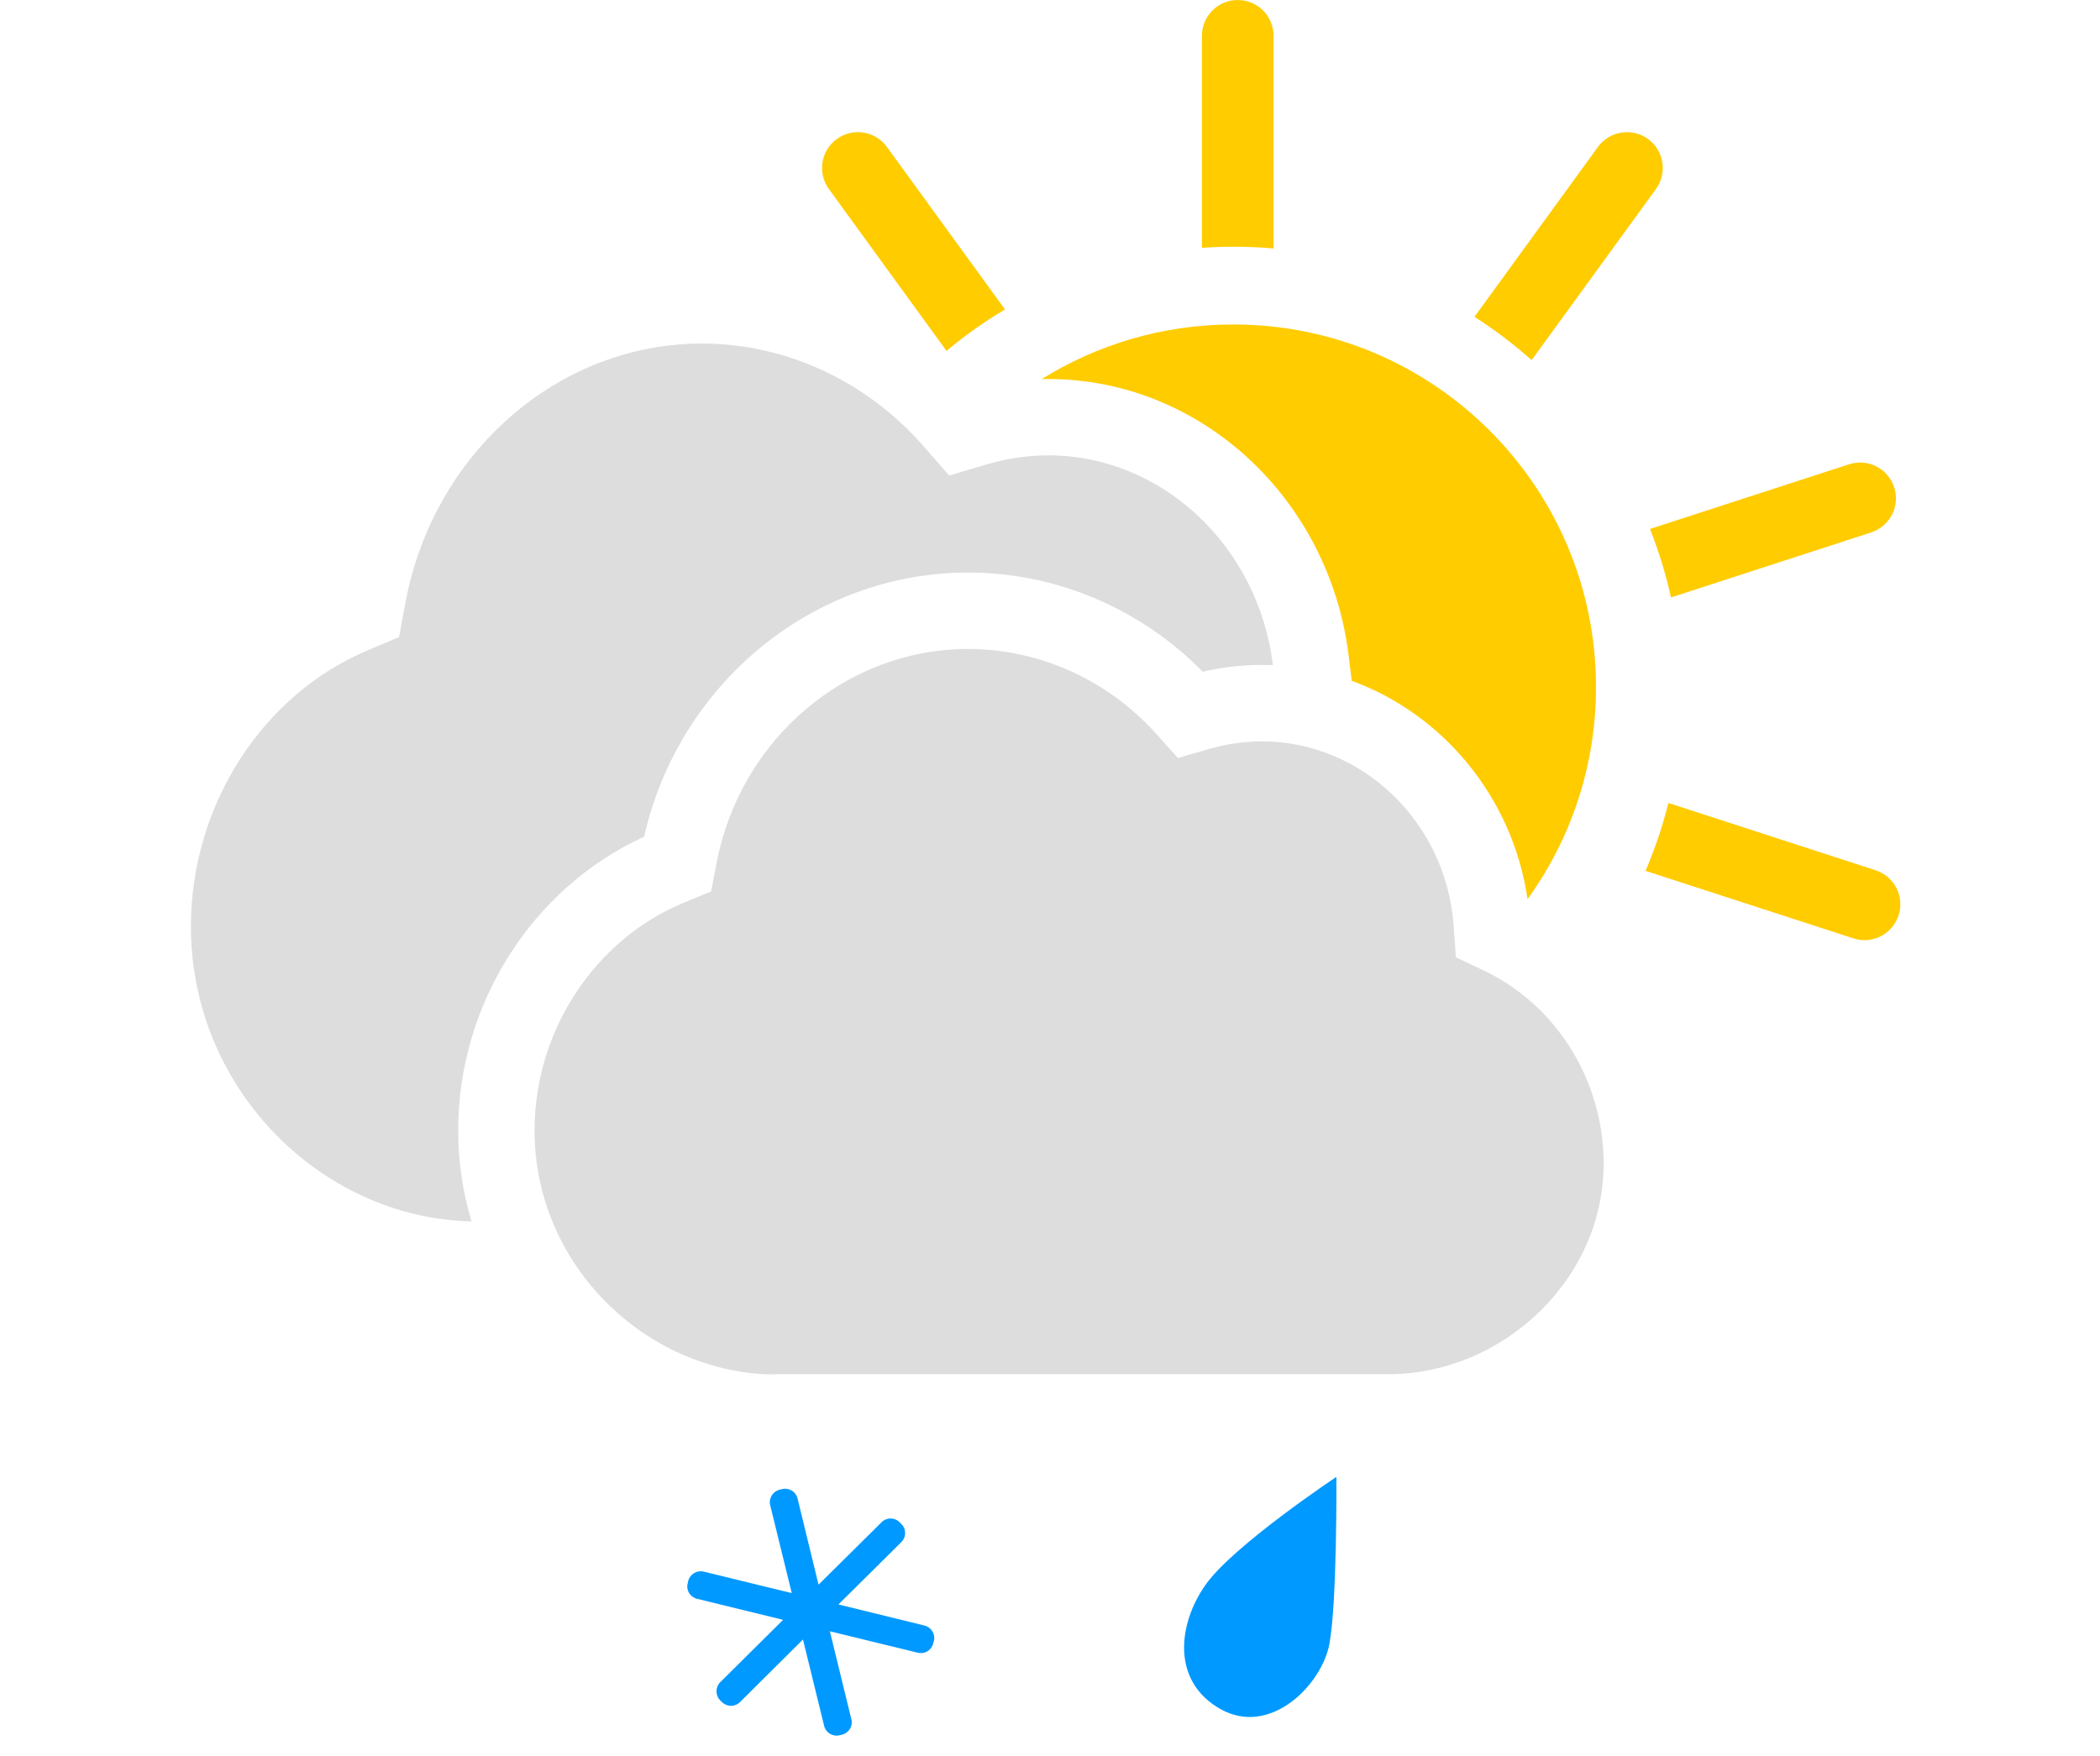
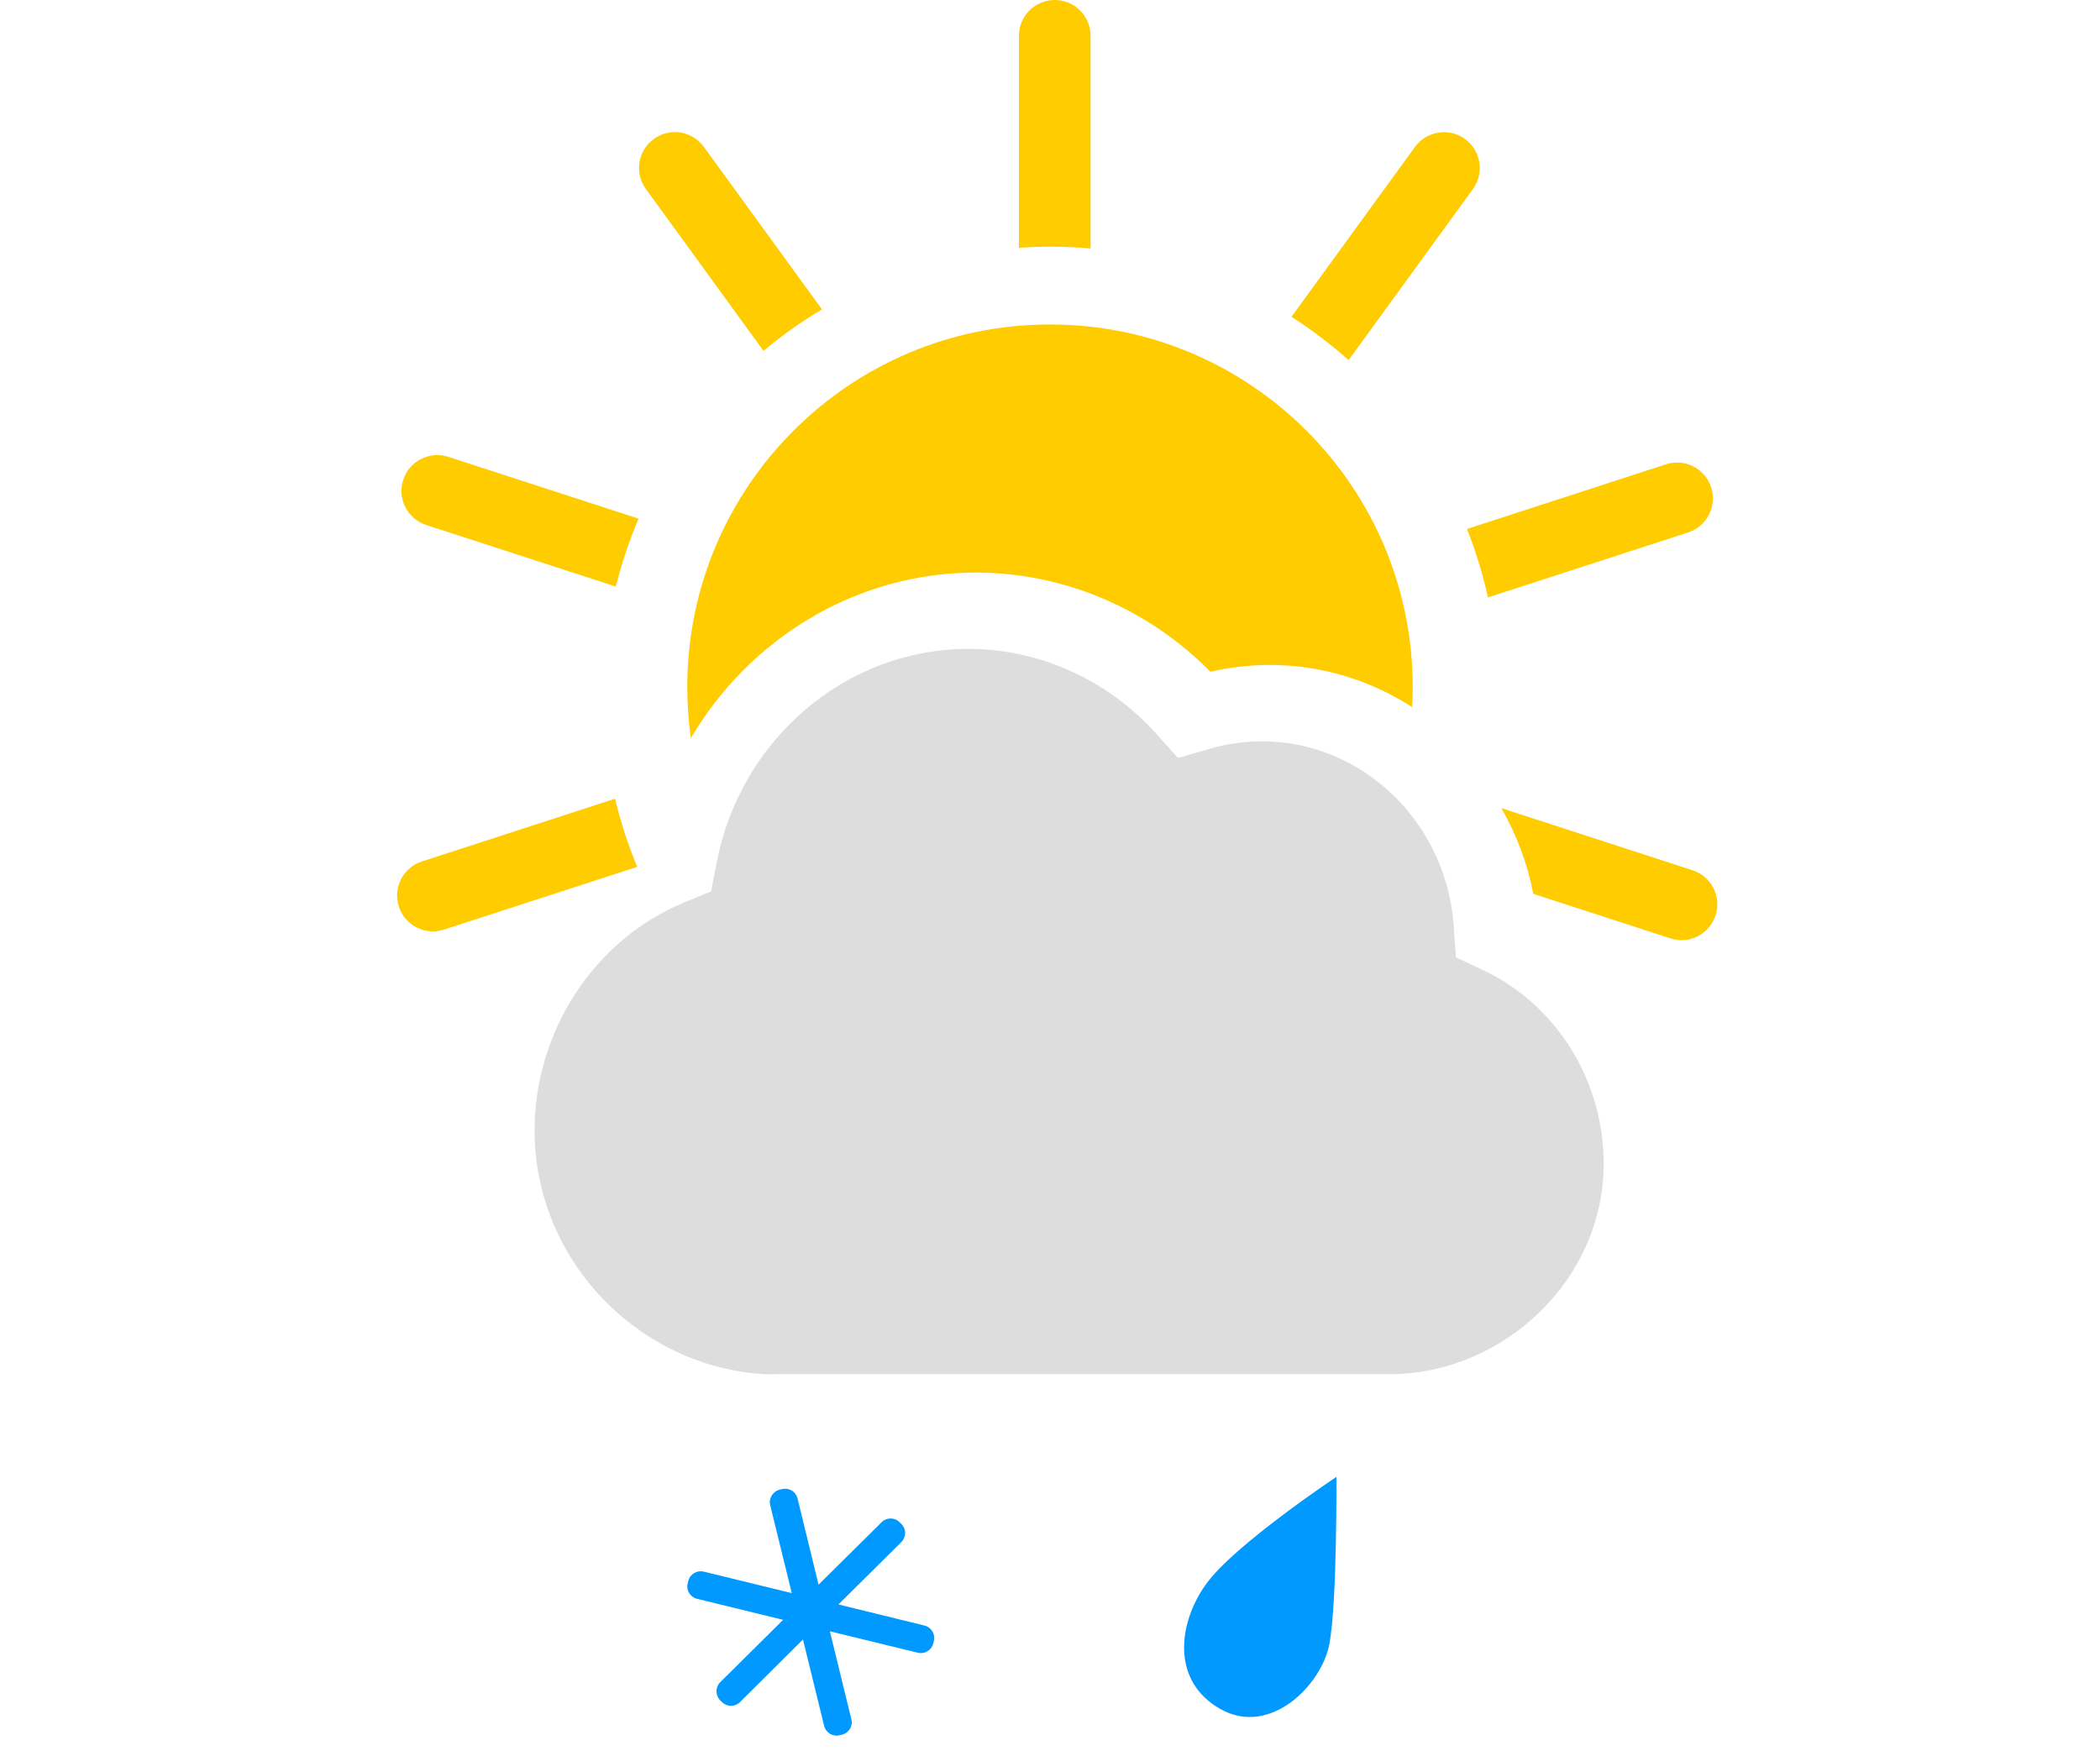
<svg xmlns="http://www.w3.org/2000/svg" height="46" viewbox="0 0 55 46" width="55">
  <g fill="none" fill-rule="evenodd">
-     <g fill="#fc0" transform="translate(21)">
-       <path d="m10.479 6.492v-5.554c0-.518.42-.938.938-.938s.938.42.938.938v5.571c-.344-.03-.692-.046-1.044-.046-.28 0-.558.01-.833.029zm7.138 1.808 3.234-4.451c.305-.419.892-.512 1.311-.208.419.305.512.892.208 1.311l-3.256 4.482c-.467-.416-.967-.795-1.496-1.134zm4.597 5.557 5.213-1.694c.493-.16 1.022.11 1.182.603.16.493-.11 1.022-.603 1.182l-5.242 1.703c-.136-.618-.322-1.217-.551-1.794zm.481 7.178 5.427 1.763c.493.16.763.69.603 1.182-.16.493-.69.763-1.182.603l-5.446-1.769c.245-.571.446-1.165.599-1.779zm-18.906-11.843-3.08-4.24c-.305-.419-.212-1.006.208-1.311s1.006-.212 1.311.208l3.093 4.257c-.54.321-1.052.685-1.531 1.086z" fill-rule="nonzero" />
-       <path d="m19.007 23.556c1.128-1.562 1.793-3.481 1.793-5.556 0-5.247-4.253-9.5-9.5-9.5-1.842 0-3.561.524-5.017 1.431.057-.001.114-.002.172-.002 4.008 0 7.372 3.155 7.868 7.256l.079.65c2.401.878 4.216 3.06 4.606 5.72z" />
+     <g fill="#fc0" transform="translate(10)">
+       <path d="m16.686 6.492v-5.554c0-.518.42-.938.938-.938.518 0 .938.42.938.938v5.571c-.344-.03-.692-.046-1.044-.046-.28 0-.558.01-.833.029zm7.138 1.808 3.234-4.451c.305-.419.892-.512 1.311-.208s.512.892.208 1.311l-3.256 4.482c-.467-.416-.967-.795-1.496-1.134zm4.597 5.557 5.213-1.694c.493-.16 1.022.11 1.182.603.16.493-.11 1.022-.603 1.182l-5.242 1.703c-.136-.618-.322-1.217-.551-1.794zm.898 7.313 5.01 1.628c.493.16.763.69.603 1.182-.16.493-.69.763-1.182.603l-3.592-1.167c-.156-.805-.444-1.562-.838-2.246zm-22.631 1.539-5.06 1.644c-.493.16-1.022-.11-1.182-.603s.11-1.022.603-1.182l5.059-1.644c.147.615.342 1.211.581 1.785zm-.558-7.342-4.967-1.614c-.493-.16-.763-.69-.603-1.182.16-.493.69-.763 1.182-.603l4.983 1.619c-.244.571-.444 1.166-.596 1.78zm3.866-6.176-3.08-4.24c-.305-.419-.212-1.006.208-1.311s1.006-.212 1.311.208l3.093 4.257c-.54.321-1.052.685-1.531 1.086z" fill-rule="nonzero" />
+       <path d="m8.093 19.336c-.061-.436-.093-.882-.093-1.336 0-5.247 4.253-9.5 9.5-9.5s9.5 4.253 9.5 9.5c0 .176-.005.351-.014.525-1.085-.7-2.366-1.105-3.733-1.105-.519 0-1.039.06-1.553.178-1.625-1.655-3.84-2.598-6.143-2.598-3.122 0-5.921 1.716-7.463 4.336z" />
    </g>
-     <path d="m12.35 31.998c-3.965-.093-7.35-3.496-7.35-7.728 0-3.161 1.86-6.067 4.629-7.233l.821-.347.172-.919c.739-3.924 4.005-6.771 7.762-6.771 2.195 0 4.309.979 5.802 2.687l.674.771.954-.284c.544-.162 1.096-.245 1.641-.245 2.983 0 5.507 2.388 5.883 5.496-.095-.004-.19-.006-.285-.006-.519 0-1.039.06-1.553.178-1.625-1.655-3.84-2.598-6.143-2.598-4.06 0-7.573 2.901-8.488 6.919-2.938 1.347-4.869 4.391-4.869 7.696 0 .827.123 1.627.35 2.383zm25.781-6.92.738.351c1.903.907 3.131 2.89 3.131 5.053 0 3.068-2.676 5.518-5.635 5.518h-.365-15.623c-.169.005-.294.005-.377 0-3.263-.197-6-2.97-6-6.385 0-2.611 1.578-5.012 3.927-5.975l.697-.287.146-.759c.627-3.242 3.399-5.593 6.586-5.593 1.862 0 3.656.809 4.923 2.22l.571.637.809-.234c.462-.134.93-.202 1.392-.202 2.621 0 4.825 2.117 5.019 4.819z" fill="#ddd" />
+     <path d="m38.131 25.078-.06-.839c-.193-2.702-2.397-4.819-5.019-4.819-.462 0-.931.068-1.392.202l-.809.234-.571-.637c-1.267-1.411-3.061-2.22-4.923-2.22-3.188 0-5.959 2.352-6.586 5.593l-.146.759-.697.287c-2.349.963-3.927 3.365-3.927 5.975 0 3.415 2.737 6.188 6 6.385.083.005.208.005.377 0h15.988c.066 0.0.111 0.0.135 0 2.916-.058 5.5-2.488 5.5-5.518 0-2.163-1.228-4.145-3.131-5.053z" fill="#ddd" />
    <g fill="#09f">
      <path d="m4.818 4.067c-.205 1.079-1.55 2.434-2.847 1.709s-1.124-2.235-.392-3.266 3.422-2.82 3.422-2.82.021 3.297-.184 4.376z" transform="translate(30 39)" />
      <path d="m4.959 4.032 1.65-1.636c.128-.13.131-.34 0-.47l-.048-.047c-.128-.132-.34-.132-.47-.003l-1.653 1.638-.55-2.26c-.043-.178-.225-.288-.405-.244l-.064.016c-.178.042-.291.227-.248.403l.566 2.306-2.307-.563c-.177-.043-.36.065-.405.245l-.014.064c-.047.181.067.361.245.403l2.254.551-1.647 1.634c-.13.131-.13.342-.003.473l.048.047c.131.131.34.131.471.003l1.651-1.642.555 2.264c.043.178.225.289.402.244l.064-.014c.181-.045.293-.225.247-.403l-.563-2.306 2.305.562c.177.045.359-.067.402-.244l.017-.064c.045-.177-.067-.36-.244-.404z" transform="translate(17 38)" />
    </g>
  </g>
</svg>
